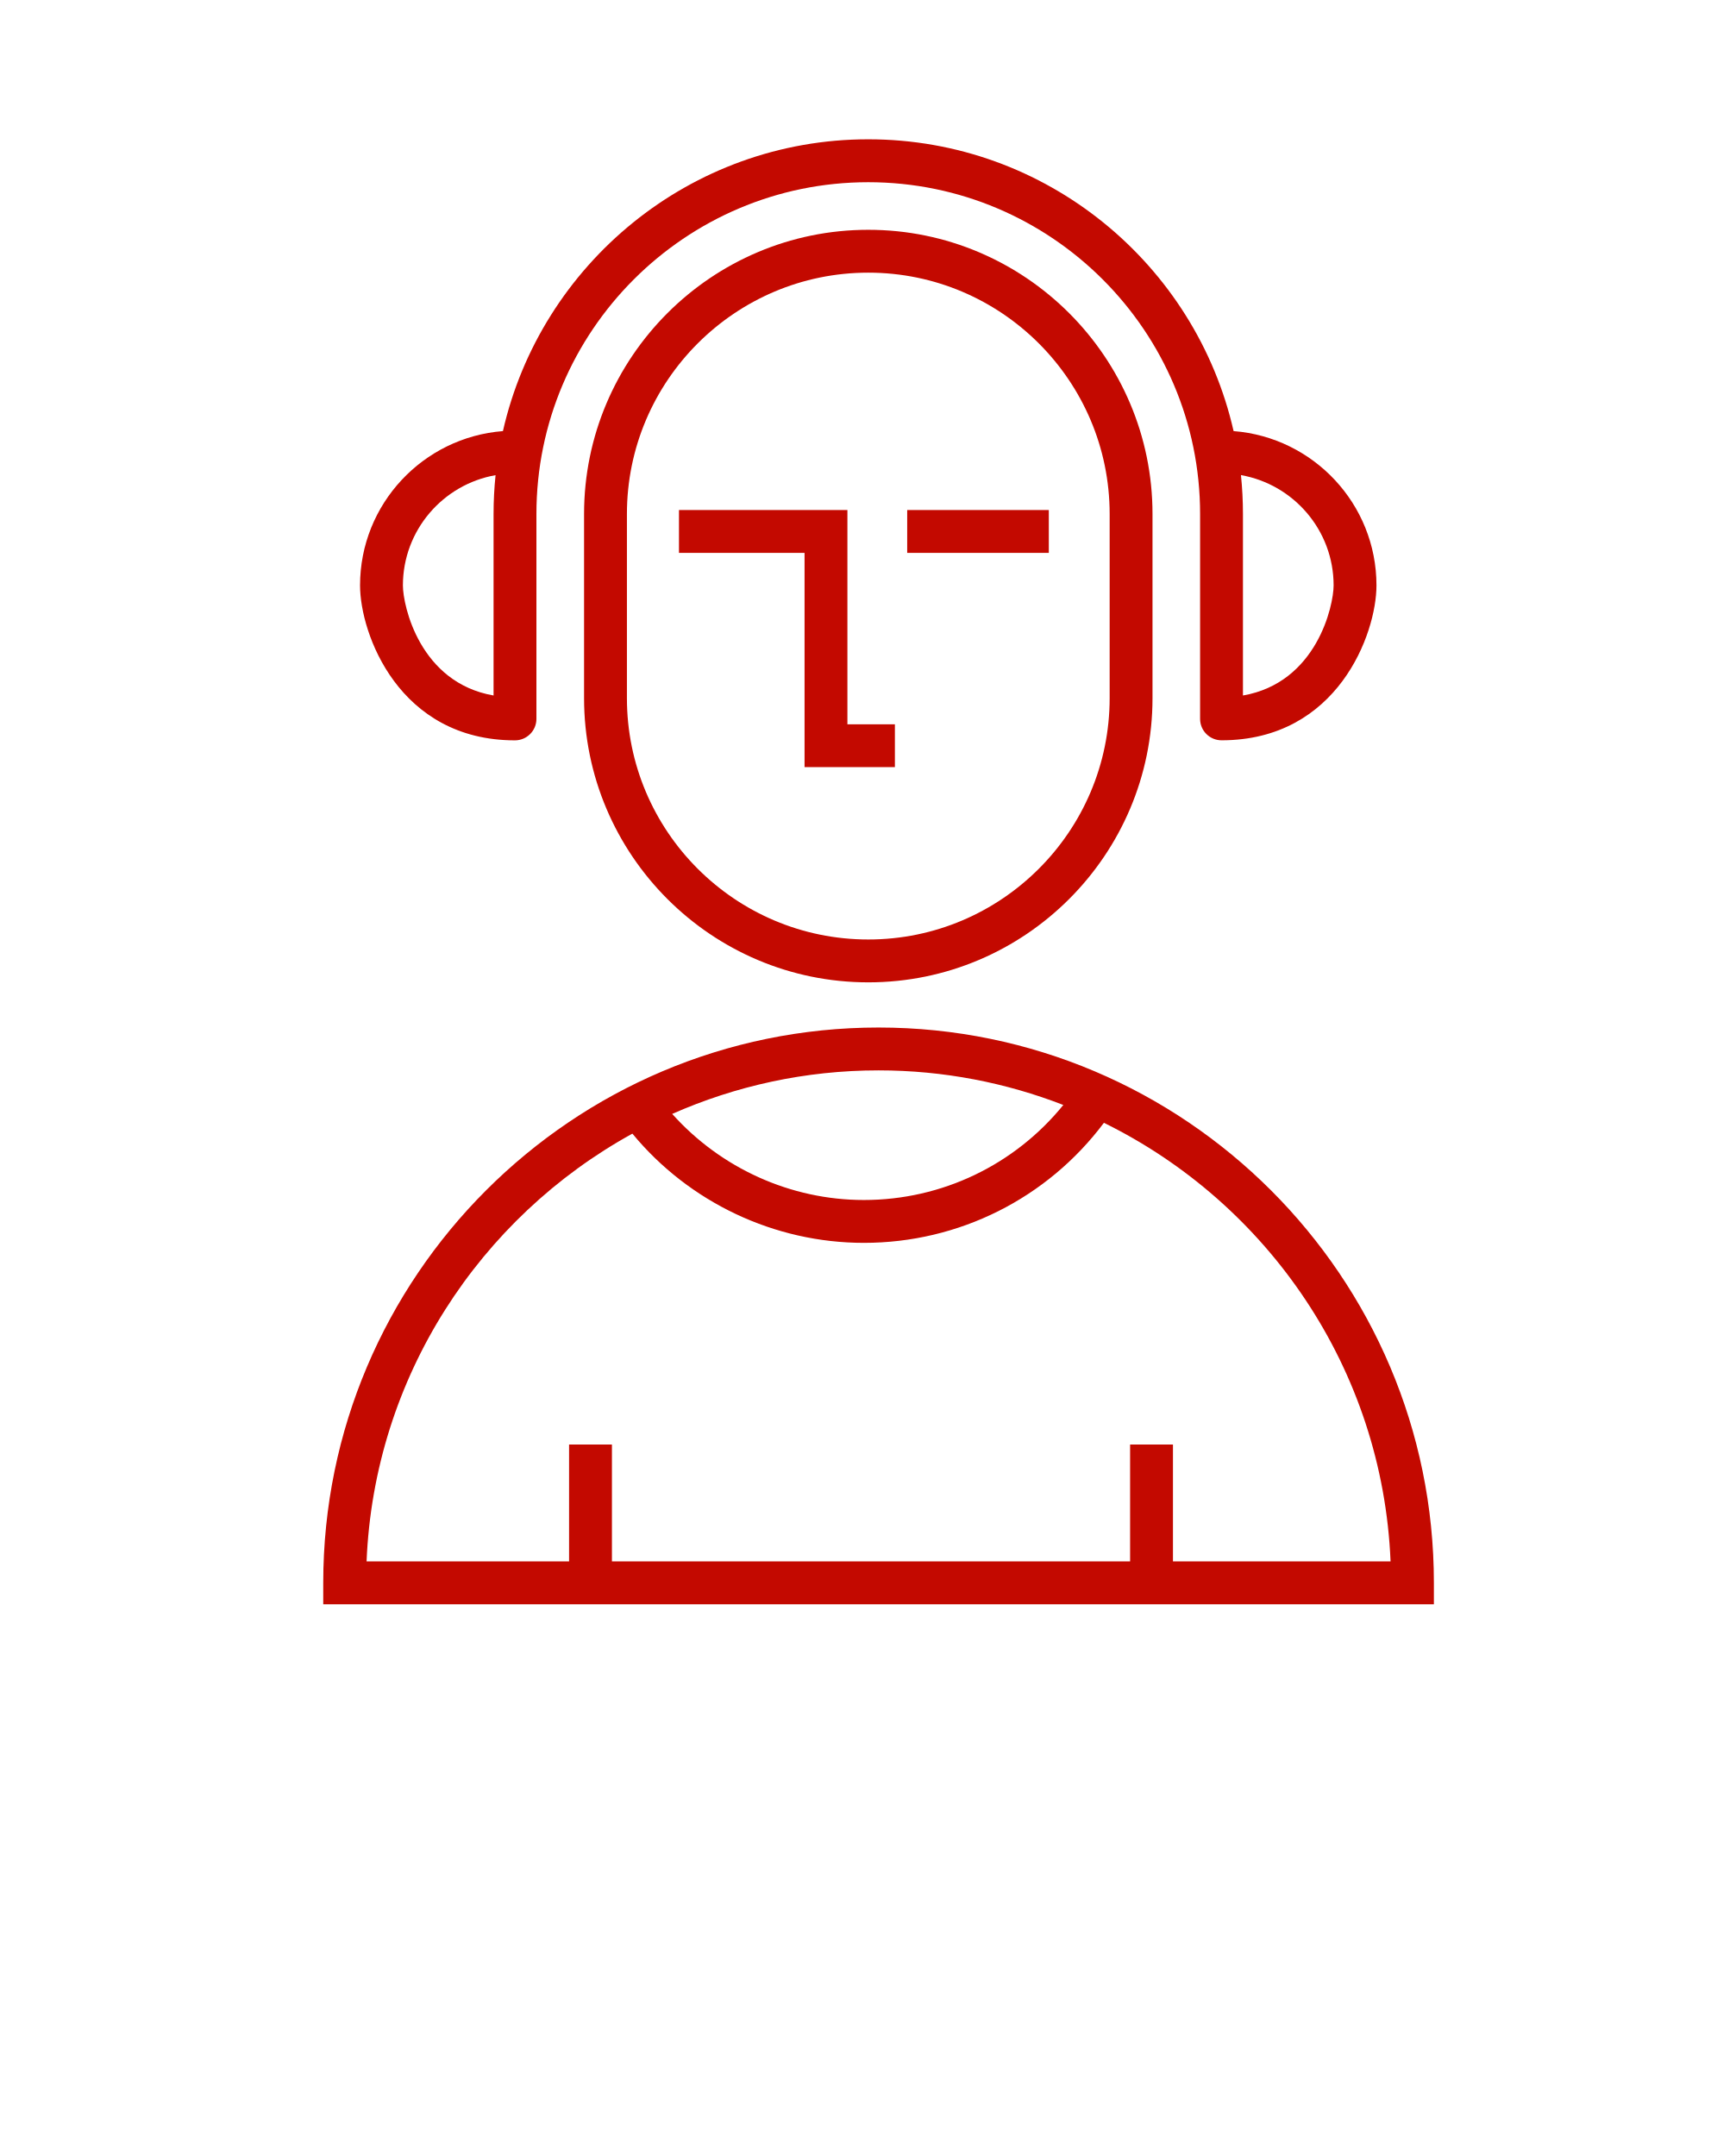
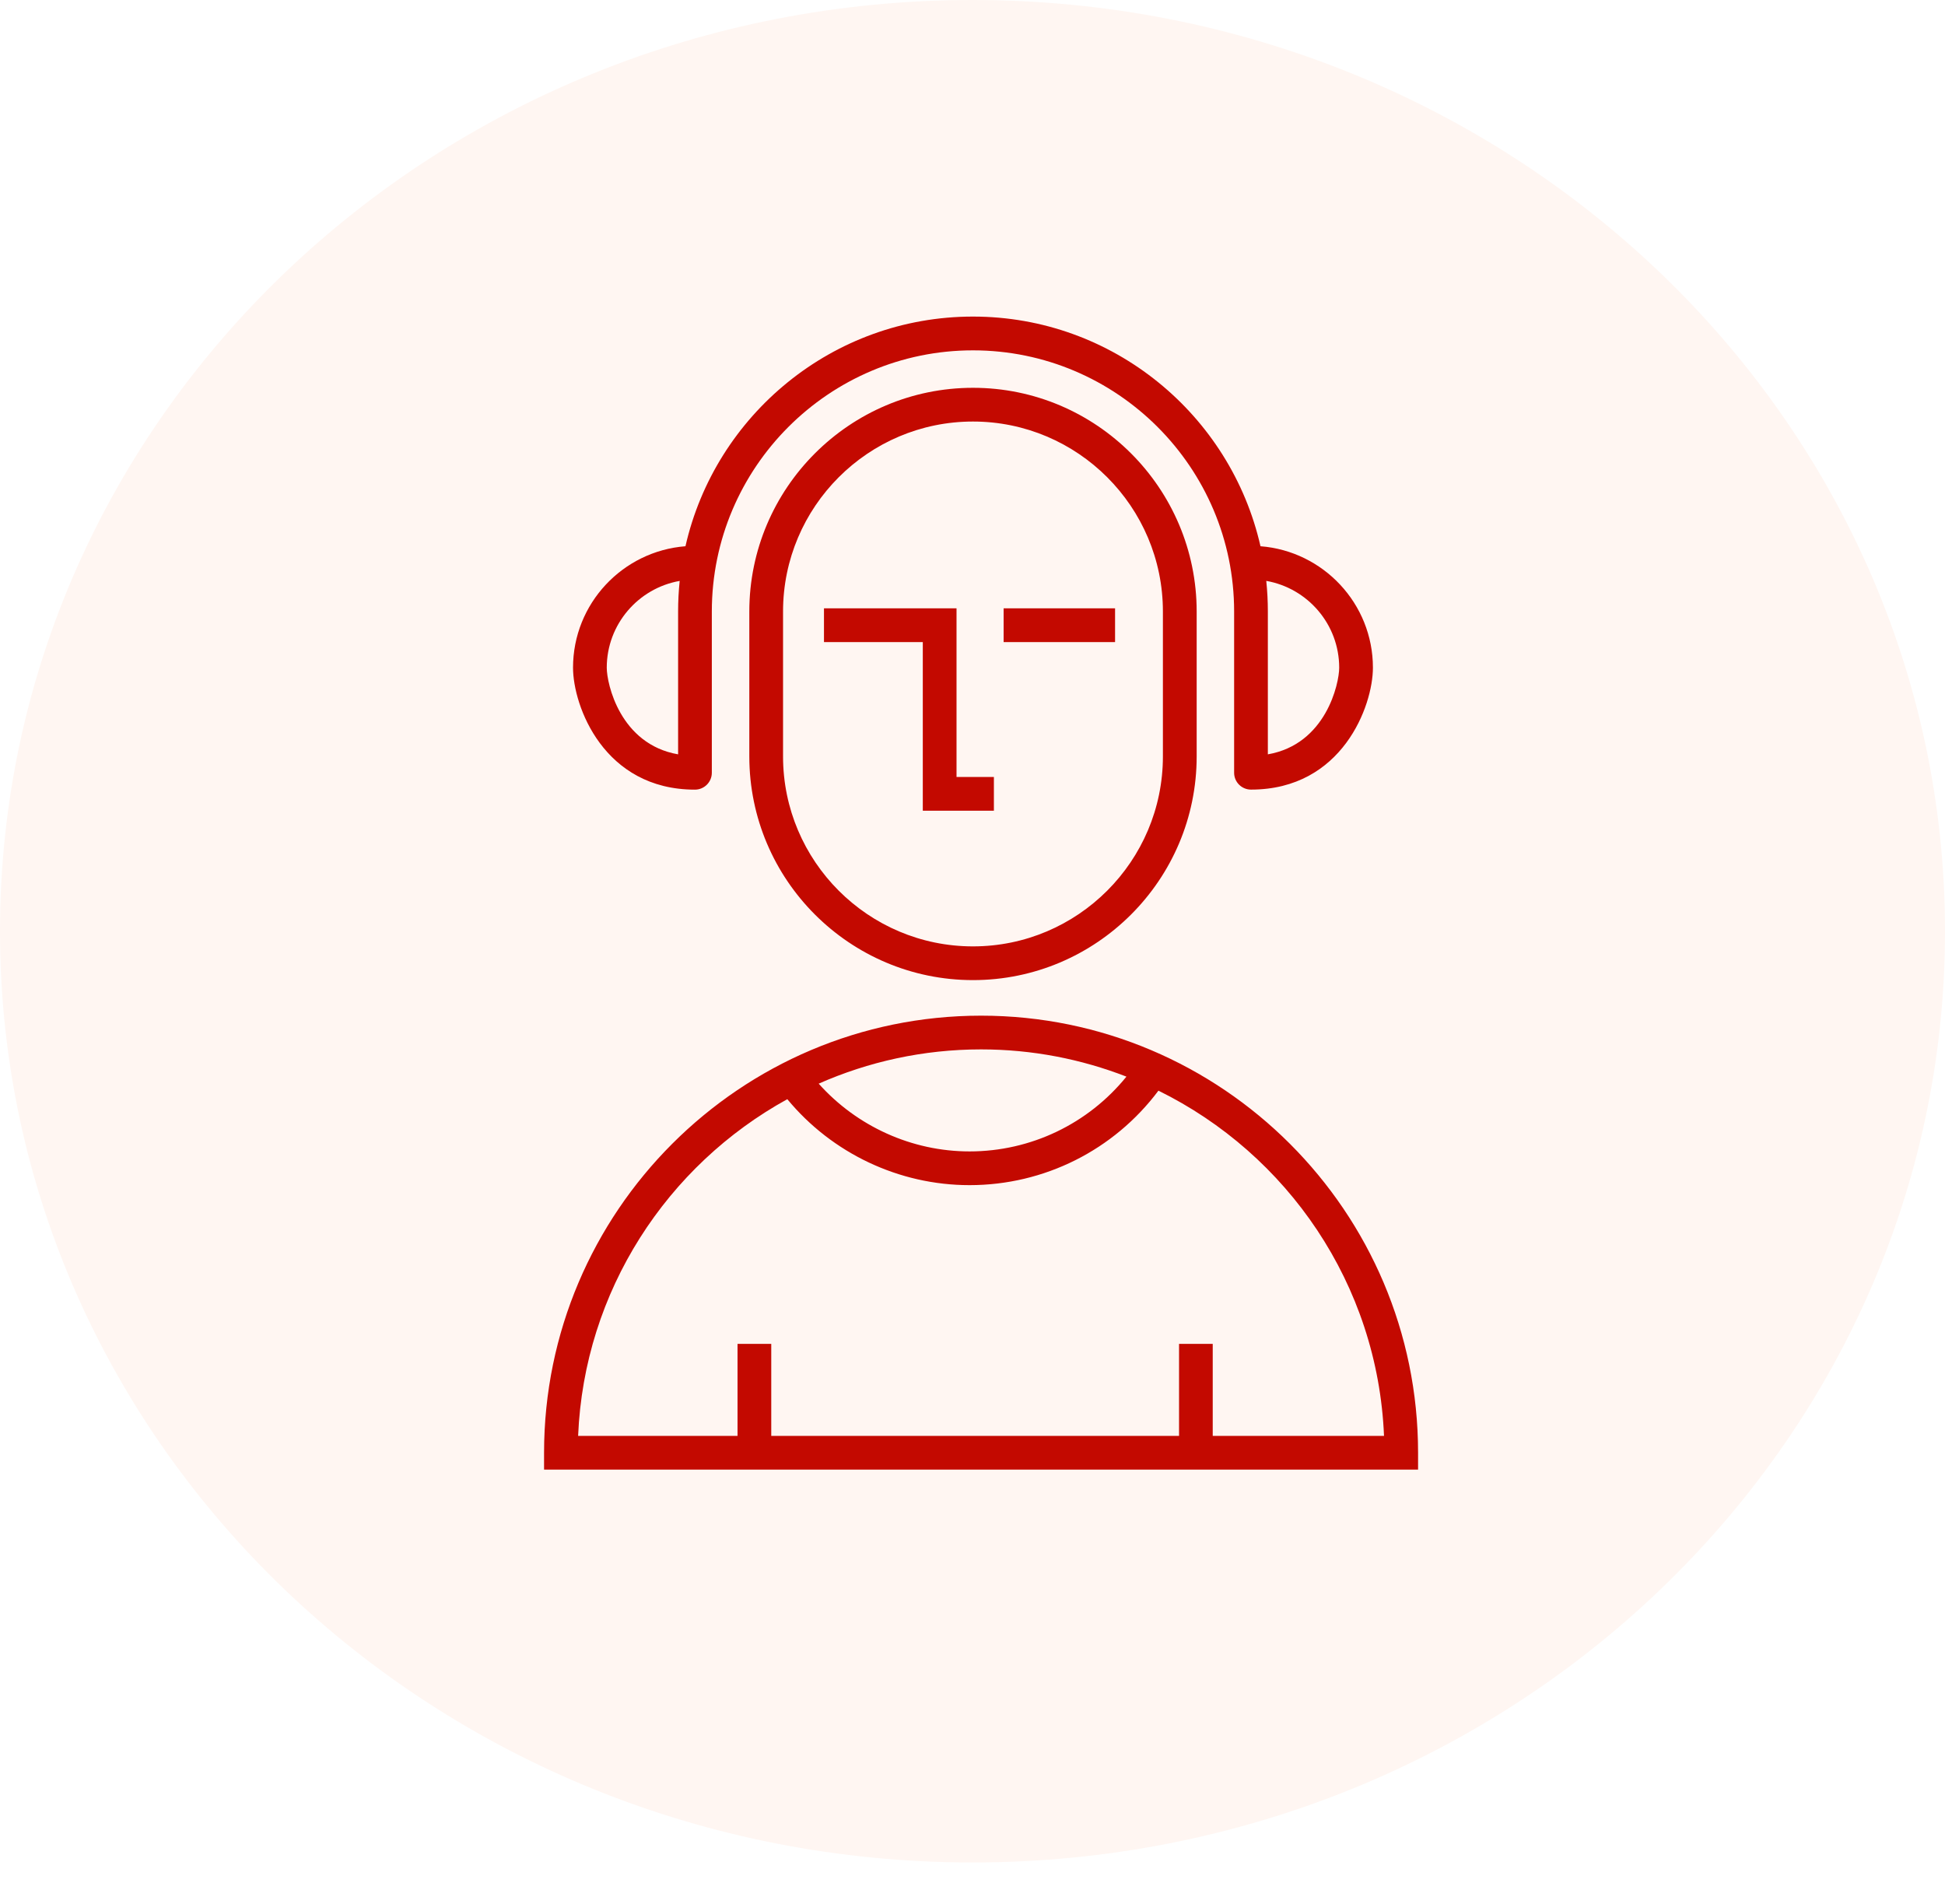
- <svg xmlns="http://www.w3.org/2000/svg" width="33" height="41" viewBox="0 0 33 41" fill="none">
-   <path d="M16.512 4.37C13.532 4.37 11.107 6.795 11.107 9.775V13.276C11.107 16.257 13.532 18.681 16.512 18.681C19.492 18.681 21.917 16.257 21.917 13.276V9.775C21.917 6.795 19.492 4.37 16.512 4.37ZM21.102 13.276C21.102 15.807 19.043 17.866 16.512 17.866C13.98 17.866 11.922 15.807 11.922 13.276V9.775C11.922 7.244 13.981 5.185 16.512 5.185C19.042 5.185 21.102 7.244 21.102 9.775V13.276Z" fill="#C30900" />
-   <path d="M16.707 19.54C10.884 19.54 6.147 24.277 6.147 30.101V30.508H27.268V30.101C27.268 24.278 22.53 19.54 16.707 19.54ZM20.221 21.013C19.296 22.152 17.913 22.82 16.428 22.82C15.033 22.82 13.706 22.214 12.783 21.183C13.985 20.652 15.312 20.355 16.707 20.355C17.946 20.355 19.13 20.59 20.221 21.013ZM22.306 29.693V27.47H21.491V29.693H11.637V27.47H10.822V29.693H6.971C7.115 26.187 9.123 23.155 12.026 21.558C13.105 22.865 14.725 23.635 16.428 23.635C18.236 23.635 19.917 22.788 20.993 21.352C24.108 22.884 26.293 26.03 26.444 29.693H22.306Z" fill="#C30900" />
-   <path d="M9.793 14.079C10.018 14.079 10.201 13.896 10.201 13.671V9.775C10.201 6.296 13.032 3.465 16.511 3.465C19.991 3.465 22.822 6.296 22.822 9.775V13.671C22.822 13.896 23.005 14.078 23.23 14.078C25.434 14.078 26.176 12.055 26.176 11.132C26.176 9.585 24.976 8.316 23.459 8.198C22.739 5.026 19.898 2.649 16.511 2.649C13.125 2.649 10.284 5.026 9.564 8.198C8.047 8.316 6.847 9.585 6.847 11.132C6.847 12.055 7.589 14.079 9.793 14.079ZM25.361 11.132C25.361 11.52 25.039 12.983 23.637 13.226V9.775C23.637 9.525 23.624 9.279 23.599 9.035C24.599 9.211 25.361 10.084 25.361 11.132ZM9.424 9.036C9.399 9.279 9.386 9.526 9.386 9.776V13.226C7.984 12.983 7.662 11.52 7.662 11.133C7.662 10.084 8.425 9.211 9.424 9.036Z" fill="#C30900" />
-   <path d="M16.115 9.699H12.912V10.514H15.3V14.588H17.018V13.774H16.115V9.699Z" fill="#C30900" />
-   <path d="M19.945 9.699H17.252V10.514H19.945V9.699Z" fill="#C30900" />
+ <svg xmlns="http://www.w3.org/2000/svg" width="47" height="46" viewBox="0 0 47 46" fill="none">
+   <ellipse cx="23.5" cy="22.5" rx="23.5" ry="22.5" fill="#FFF6F2" />
+   <path d="M23.512 9.37C20.531 9.37 18.107 11.795 18.107 14.775V18.276C18.107 21.257 20.532 23.681 23.512 23.681C26.492 23.681 28.917 21.257 28.917 18.276V14.775C28.916 11.795 26.492 9.37 23.512 9.37ZM28.101 18.276C28.101 20.807 26.042 22.866 23.511 22.866C20.98 22.866 18.922 20.807 18.922 18.276V14.775C18.922 12.244 20.981 10.185 23.511 10.185C26.042 10.185 28.101 12.244 28.101 14.775V18.276Z" fill="#C30900" />
+   <path d="M23.707 24.54C17.884 24.54 13.147 29.277 13.147 35.1V35.508H34.267V35.1C34.267 29.277 29.53 24.54 23.707 24.54ZM27.22 26.013C26.296 27.152 24.913 27.82 23.428 27.82C22.033 27.82 20.706 27.214 19.783 26.183C20.985 25.652 22.311 25.355 23.707 25.355C24.946 25.355 26.13 25.59 27.22 26.013ZM29.305 34.693V32.47H28.491V34.693H18.637V32.47H17.822V34.693H13.97C14.115 31.187 16.123 28.155 19.025 26.558C20.105 27.865 21.724 28.635 23.428 28.635C25.236 28.635 26.917 27.788 27.993 26.352C31.108 27.884 33.293 31.03 33.444 34.693H29.305Z" fill="#C30900" />
+   <path d="M16.793 19.079C17.018 19.079 17.201 18.896 17.201 18.671V14.775C17.201 11.296 20.032 8.465 23.511 8.465C26.991 8.465 29.822 11.296 29.822 14.775V18.671C29.822 18.896 30.005 19.078 30.23 19.078C32.434 19.078 33.176 17.055 33.176 16.132C33.176 14.585 31.976 13.316 30.459 13.198C29.739 10.026 26.898 7.649 23.511 7.649C20.125 7.649 17.284 10.026 16.564 13.198C15.046 13.316 13.847 14.585 13.847 16.132C13.847 17.055 14.589 19.079 16.793 19.079ZM32.361 16.132C32.361 16.52 32.039 17.983 30.637 18.226V14.775C30.637 14.525 30.624 14.279 30.599 14.035C31.599 14.211 32.361 15.084 32.361 16.132ZM16.424 14.036C16.399 14.279 16.386 14.526 16.386 14.776V18.226C14.984 17.983 14.662 16.52 14.662 16.133C14.662 15.084 15.425 14.211 16.424 14.036Z" fill="#C30900" />
+   <path d="M23.114 14.698H19.911V15.514H22.299V19.588H24.017V18.773H23.114V14.698Z" fill="#C30900" />
+   <path d="M26.945 14.698H24.252V15.514H26.945V14.698Z" fill="#C30900" />
</svg>
